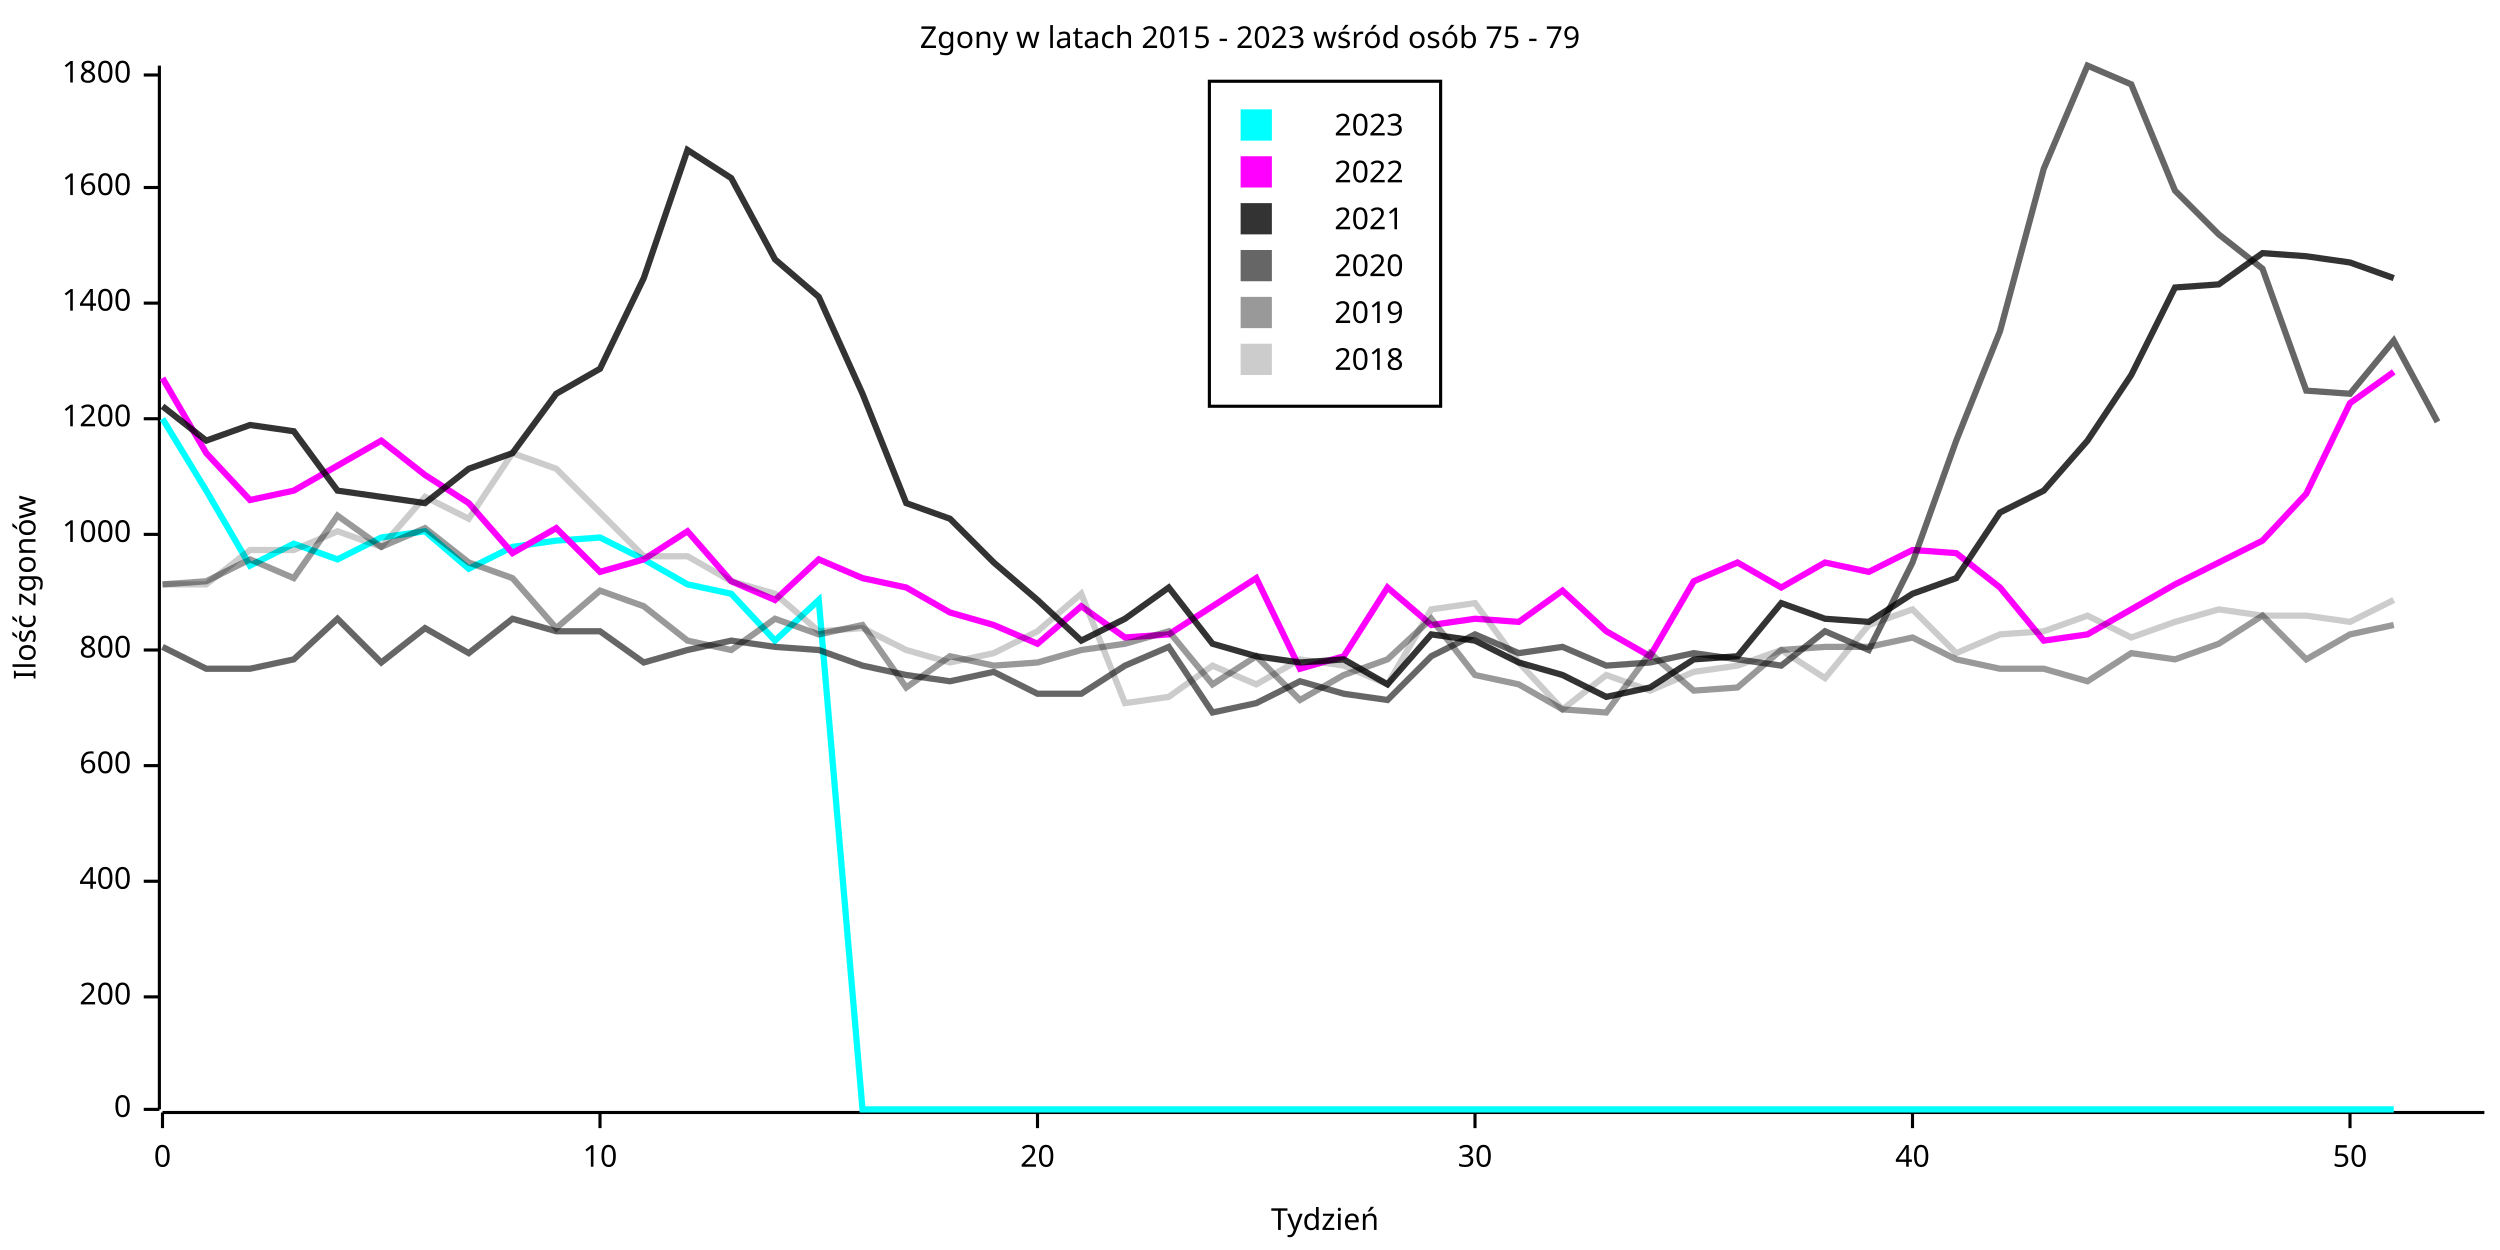
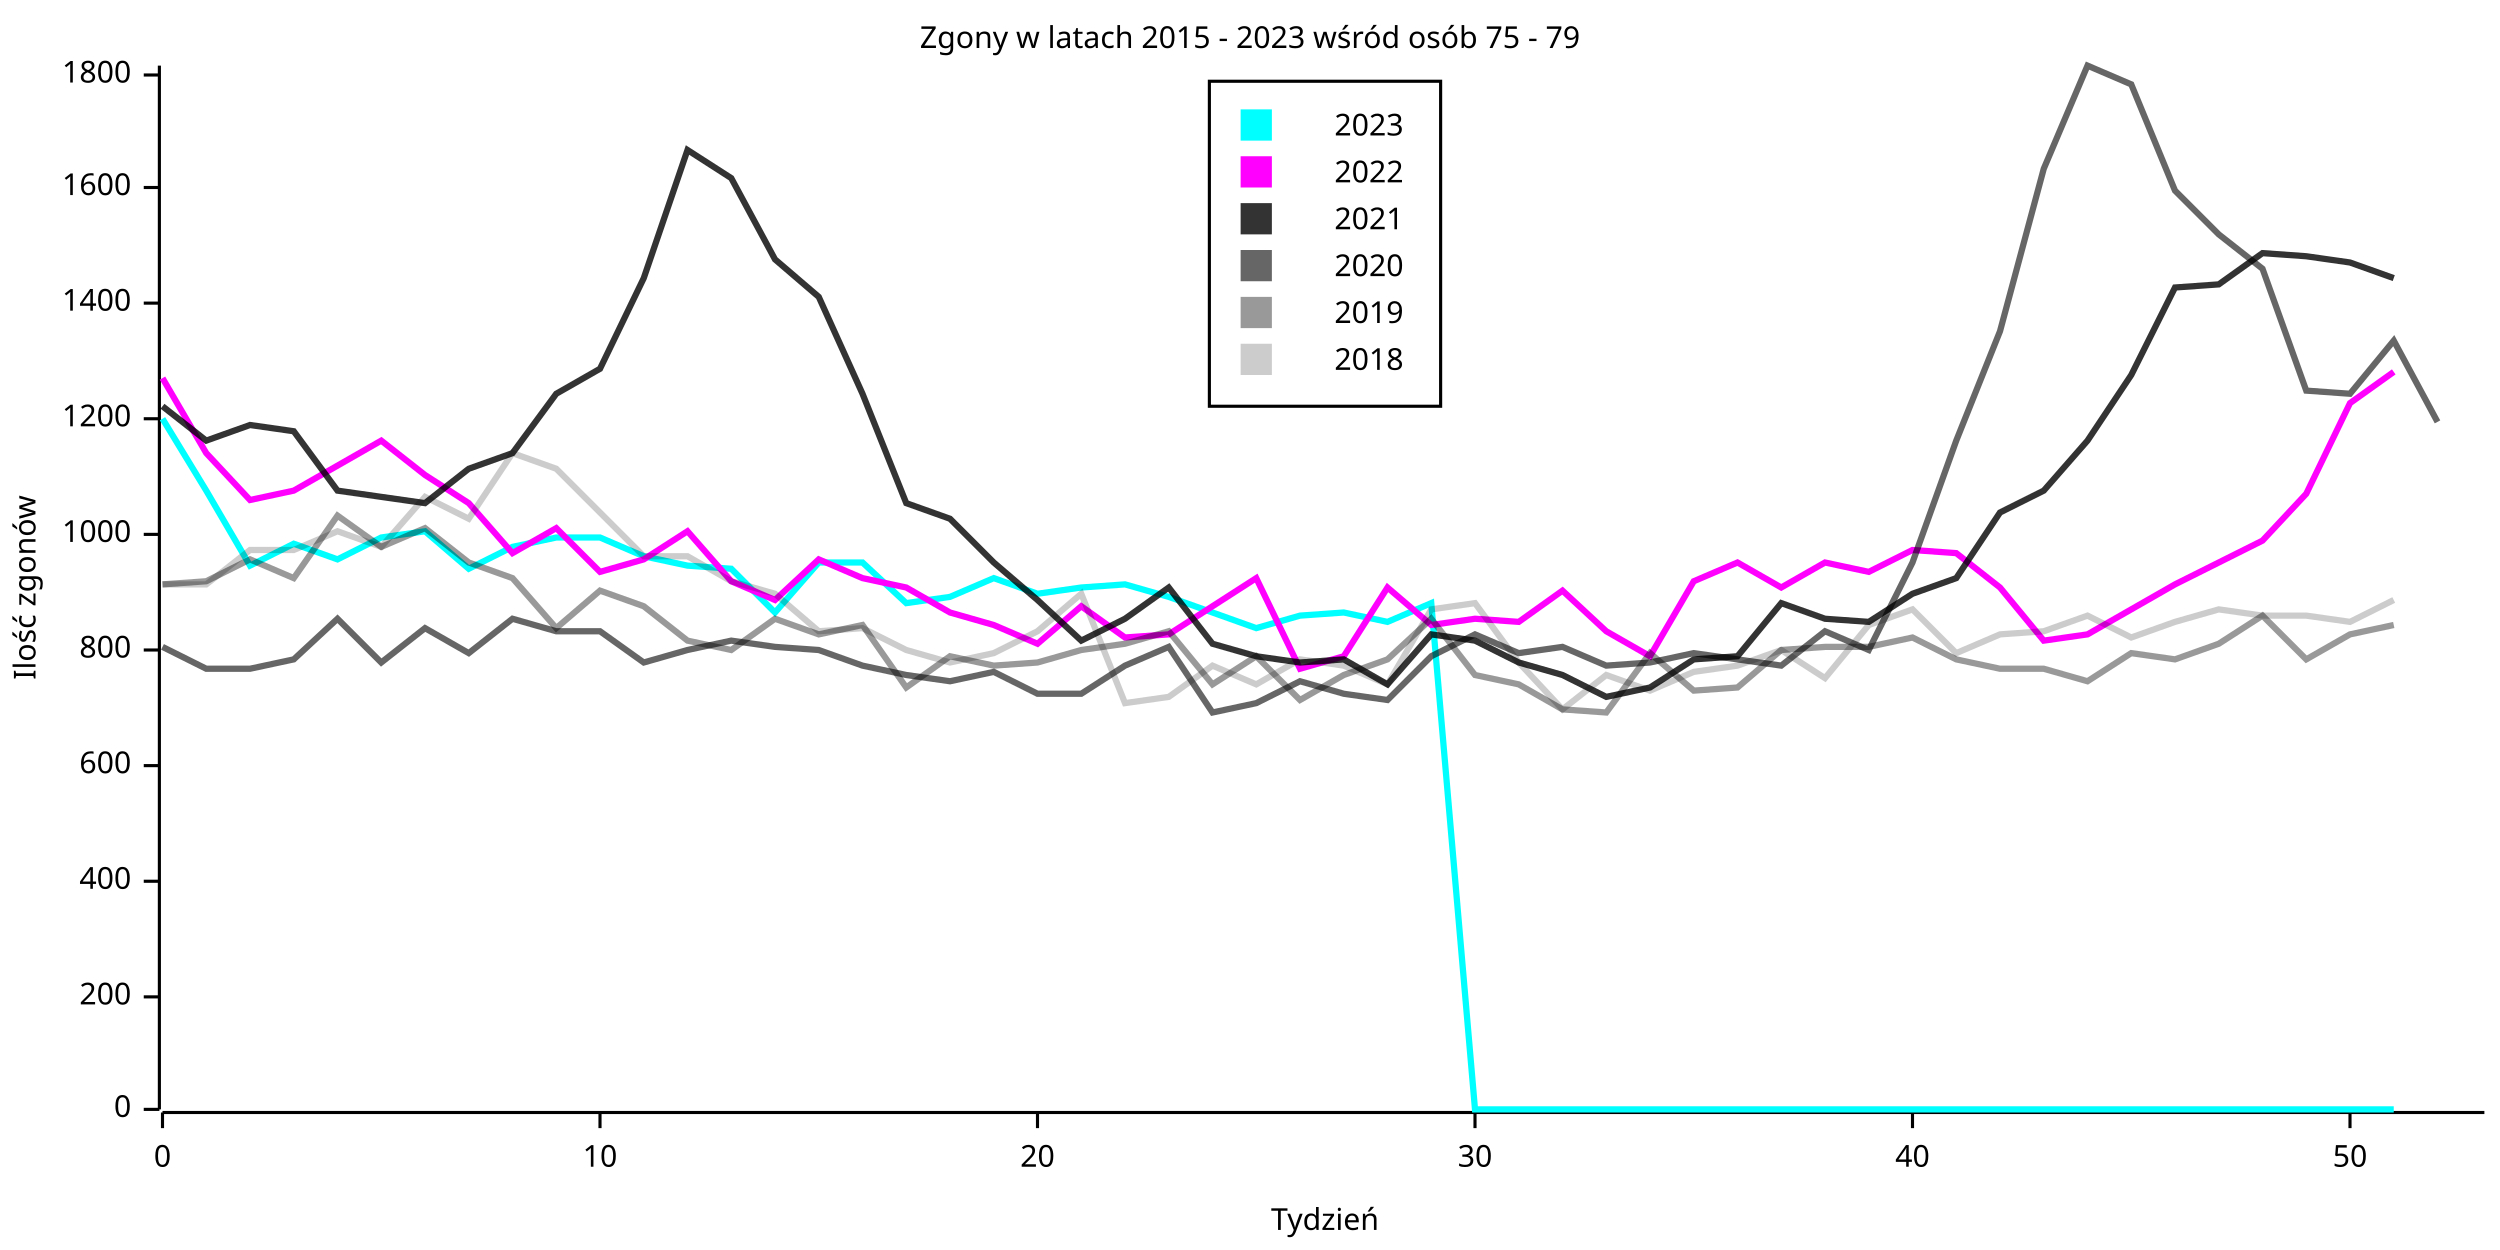
<svg xmlns="http://www.w3.org/2000/svg" width="800" height="400" viewBox="0 0 800 400">
  <rect x="0" y="0" width="800" height="400" opacity="1" fill="#FFFFFF" stroke="none" />
  <text x="400" y="8" dy="0.76em" text-anchor="middle" font-family="sans-serif" font-size="9.677" opacity="1" fill="#000000">
Zgony w latach 2015 - 2023 wśród osób 75 - 79
</text>
  <text x="4" y="188" dy="0.76em" text-anchor="middle" font-family="sans-serif" font-size="9.677" opacity="1" fill="#000000" transform="rotate(270, 4, 188)">
Ilość zgonów
</text>
  <text x="424" y="396" dy="-0.5ex" text-anchor="middle" font-family="sans-serif" font-size="9.677" opacity="1" fill="#000000">
Tydzień
</text>
  <polyline fill="none" opacity="1" stroke="#000000" stroke-width="1" points="51,21 51,355 " />
  <text x="42" y="355" dy="0.5ex" text-anchor="end" font-family="sans-serif" font-size="9.677" opacity="1" fill="#000000">
0
</text>
  <polyline fill="none" opacity="1" stroke="#000000" stroke-width="1" points="46,355 51,355 " />
  <text x="42" y="319" dy="0.5ex" text-anchor="end" font-family="sans-serif" font-size="9.677" opacity="1" fill="#000000">
200
</text>
  <polyline fill="none" opacity="1" stroke="#000000" stroke-width="1" points="46,319 51,319 " />
  <text x="42" y="282" dy="0.5ex" text-anchor="end" font-family="sans-serif" font-size="9.677" opacity="1" fill="#000000">
400
</text>
  <polyline fill="none" opacity="1" stroke="#000000" stroke-width="1" points="46,282 51,282 " />
  <text x="42" y="245" dy="0.5ex" text-anchor="end" font-family="sans-serif" font-size="9.677" opacity="1" fill="#000000">
600
</text>
  <polyline fill="none" opacity="1" stroke="#000000" stroke-width="1" points="46,245 51,245 " />
  <text x="42" y="208" dy="0.5ex" text-anchor="end" font-family="sans-serif" font-size="9.677" opacity="1" fill="#000000">
800
</text>
  <polyline fill="none" opacity="1" stroke="#000000" stroke-width="1" points="46,208 51,208 " />
  <text x="42" y="171" dy="0.5ex" text-anchor="end" font-family="sans-serif" font-size="9.677" opacity="1" fill="#000000">
1000
</text>
  <polyline fill="none" opacity="1" stroke="#000000" stroke-width="1" points="46,171 51,171 " />
  <text x="42" y="134" dy="0.5ex" text-anchor="end" font-family="sans-serif" font-size="9.677" opacity="1" fill="#000000">
1200
</text>
  <polyline fill="none" opacity="1" stroke="#000000" stroke-width="1" points="46,134 51,134 " />
  <text x="42" y="97" dy="0.5ex" text-anchor="end" font-family="sans-serif" font-size="9.677" opacity="1" fill="#000000">
1400
</text>
  <polyline fill="none" opacity="1" stroke="#000000" stroke-width="1" points="46,97 51,97 " />
  <text x="42" y="60" dy="0.5ex" text-anchor="end" font-family="sans-serif" font-size="9.677" opacity="1" fill="#000000">
1600
</text>
  <polyline fill="none" opacity="1" stroke="#000000" stroke-width="1" points="46,60 51,60 " />
  <text x="42" y="24" dy="0.5ex" text-anchor="end" font-family="sans-serif" font-size="9.677" opacity="1" fill="#000000">
1800
</text>
  <polyline fill="none" opacity="1" stroke="#000000" stroke-width="1" points="46,24 51,24 " />
  <polyline fill="none" opacity="1" stroke="#000000" stroke-width="1" points="52,356 795,356 " />
  <text x="52" y="366" dy="0.76em" text-anchor="middle" font-family="sans-serif" font-size="9.677" opacity="1" fill="#000000">
0
</text>
  <polyline fill="none" opacity="1" stroke="#000000" stroke-width="1" points="52,356 52,361 " />
  <text x="192" y="366" dy="0.76em" text-anchor="middle" font-family="sans-serif" font-size="9.677" opacity="1" fill="#000000">
10
</text>
  <polyline fill="none" opacity="1" stroke="#000000" stroke-width="1" points="192,356 192,361 " />
  <text x="332" y="366" dy="0.76em" text-anchor="middle" font-family="sans-serif" font-size="9.677" opacity="1" fill="#000000">
20
</text>
  <polyline fill="none" opacity="1" stroke="#000000" stroke-width="1" points="332,356 332,361 " />
  <text x="472" y="366" dy="0.76em" text-anchor="middle" font-family="sans-serif" font-size="9.677" opacity="1" fill="#000000">
30
</text>
  <polyline fill="none" opacity="1" stroke="#000000" stroke-width="1" points="472,356 472,361 " />
  <text x="612" y="366" dy="0.76em" text-anchor="middle" font-family="sans-serif" font-size="9.677" opacity="1" fill="#000000">
40
</text>
  <polyline fill="none" opacity="1" stroke="#000000" stroke-width="1" points="612,356 612,361 " />
  <text x="752" y="366" dy="0.76em" text-anchor="middle" font-family="sans-serif" font-size="9.677" opacity="1" fill="#000000">
50
</text>
  <polyline fill="none" opacity="1" stroke="#000000" stroke-width="1" points="752,356 752,361 " />
-   <polyline fill="none" opacity="1" stroke="#00FFFF" stroke-width="2" points="52,134 66,157 80,181 94,174 108,179 122,172 136,170 150,182 164,175 178,173 192,172 206,179 220,187 234,190 248,205 262,192 276,355 290,355 304,355 318,355 332,355 346,355 360,355 374,355 388,355 402,355 416,355 430,355 444,355 458,355 472,355 486,355 500,355 514,355 528,355 542,355 556,355 570,355 584,355 598,355 612,355 626,355 640,355 654,355 668,355 682,355 696,355 710,355 724,355 738,355 752,355 766,355 " />
+   <polyline fill="none" opacity="1" stroke="#00FFFF" stroke-width="2" points="52,134 66,157 80,181 94,174 108,179 122,172 136,170 150,182 164,175 178,172 192,172 206,178 220,181 234,182 248,196 262,180 276,180 290,193 304,191 318,185 332,190 346,188 360,187 374,191 388,196 402,201 416,197 430,196 444,199 458,193 472,355 486,355 500,355 514,355 528,355 542,355 556,355 570,355 584,355 598,355 612,355 626,355 640,355 654,355 668,355 682,355 696,355 710,355 724,355 738,355 752,355 766,355 " />
  <polyline fill="none" opacity="1" stroke="#FF00FF" stroke-width="2" points="52,121 66,145 80,160 94,157 108,149 122,141 136,152 150,161 164,177 178,169 192,183 206,179 220,170 234,186 248,192 262,179 276,185 290,188 304,196 318,200 332,206 346,194 360,204 374,203 388,194 402,185 416,214 430,210 444,188 458,200 472,198 486,199 500,189 514,202 528,210 542,186 556,180 570,188 584,180 598,183 612,176 626,177 640,188 654,205 668,203 682,195 696,187 710,180 724,173 738,158 752,129 766,119 " />
  <polyline fill="none" opacity="0.8" stroke="#000000" stroke-width="2" points="52,130 66,141 80,136 94,138 108,157 122,159 136,161 150,150 164,145 178,126 192,118 206,89 220,48 234,57 248,83 262,95 276,126 290,161 304,166 318,180 332,192 346,205 360,198 374,188 388,206 402,210 416,212 430,211 444,219 458,203 472,205 486,212 500,216 514,223 528,220 542,211 556,210 570,193 584,198 598,199 612,190 626,185 640,164 654,157 668,141 682,120 696,92 710,91 724,81 738,82 752,84 766,89 " />
  <polyline fill="none" opacity="0.6" stroke="#000000" stroke-width="2" points="52,207 66,214 80,214 94,211 108,198 122,212 136,201 150,209 164,198 178,202 192,202 206,212 220,208 234,205 248,207 262,208 276,213 290,216 304,218 318,215 332,222 346,222 360,213 374,207 388,228 402,225 416,218 430,222 444,224 458,210 472,203 486,209 500,207 514,213 528,212 542,209 556,211 570,213 584,202 598,208 612,180 626,141 640,106 654,54 668,21 682,27 696,61 710,75 724,86 738,125 752,126 766,109 780,135 " />
  <polyline fill="none" opacity="0.4" stroke="#000000" stroke-width="2" points="52,187 66,186 80,179 94,185 108,165 122,175 136,169 150,180 164,185 178,201 192,189 206,194 220,205 234,208 248,198 262,203 276,200 290,220 304,210 318,213 332,212 346,208 360,206 374,202 388,219 402,210 416,224 430,216 444,211 458,198 472,216 486,219 500,227 514,228 528,209 542,221 556,220 570,208 584,207 598,207 612,204 626,211 640,214 654,214 668,218 682,209 696,211 710,206 724,197 738,211 752,203 766,200 " />
  <polyline fill="none" opacity="0.2" stroke="#000000" stroke-width="2" points="52,187 66,187 80,176 94,176 108,170 122,175 136,159 150,166 164,145 178,150 192,164 206,178 220,178 234,186 248,190 262,202 276,201 290,208 304,212 318,209 332,202 346,190 360,225 374,223 388,213 402,219 416,211 430,213 444,219 458,195 472,193 486,212 500,227 514,216 528,221 542,215 556,213 570,208 584,217 598,200 612,195 626,209 640,203 654,202 668,197 682,204 696,199 710,195 724,197 738,197 752,199 766,192 " />
  <rect x="387" y="26" width="74" height="104" opacity="1" fill="none" stroke="#000000" />
  <text x="427" y="36" dy="0.76em" text-anchor="start" font-family="sans-serif" font-size="9.677" opacity="1" fill="#000000">
2023
</text>
  <text x="427" y="51" dy="0.76em" text-anchor="start" font-family="sans-serif" font-size="9.677" opacity="1" fill="#000000">
2022
</text>
  <text x="427" y="66" dy="0.76em" text-anchor="start" font-family="sans-serif" font-size="9.677" opacity="1" fill="#000000">
2021
</text>
  <text x="427" y="81" dy="0.76em" text-anchor="start" font-family="sans-serif" font-size="9.677" opacity="1" fill="#000000">
2020
</text>
  <text x="427" y="96" dy="0.76em" text-anchor="start" font-family="sans-serif" font-size="9.677" opacity="1" fill="#000000">
2019
</text>
  <text x="427" y="111" dy="0.76em" text-anchor="start" font-family="sans-serif" font-size="9.677" opacity="1" fill="#000000">
2018
</text>
  <rect x="397" y="35" width="10" height="10" opacity="1" fill="#00FFFF" stroke="none" />
  <rect x="397" y="50" width="10" height="10" opacity="1" fill="#FF00FF" stroke="none" />
  <rect x="397" y="65" width="10" height="10" opacity="0.8" fill="#000000" stroke="none" />
  <rect x="397" y="80" width="10" height="10" opacity="0.6" fill="#000000" stroke="none" />
  <rect x="397" y="95" width="10" height="10" opacity="0.4" fill="#000000" stroke="none" />
  <rect x="397" y="110" width="10" height="10" opacity="0.2" fill="#000000" stroke="none" />
</svg>
